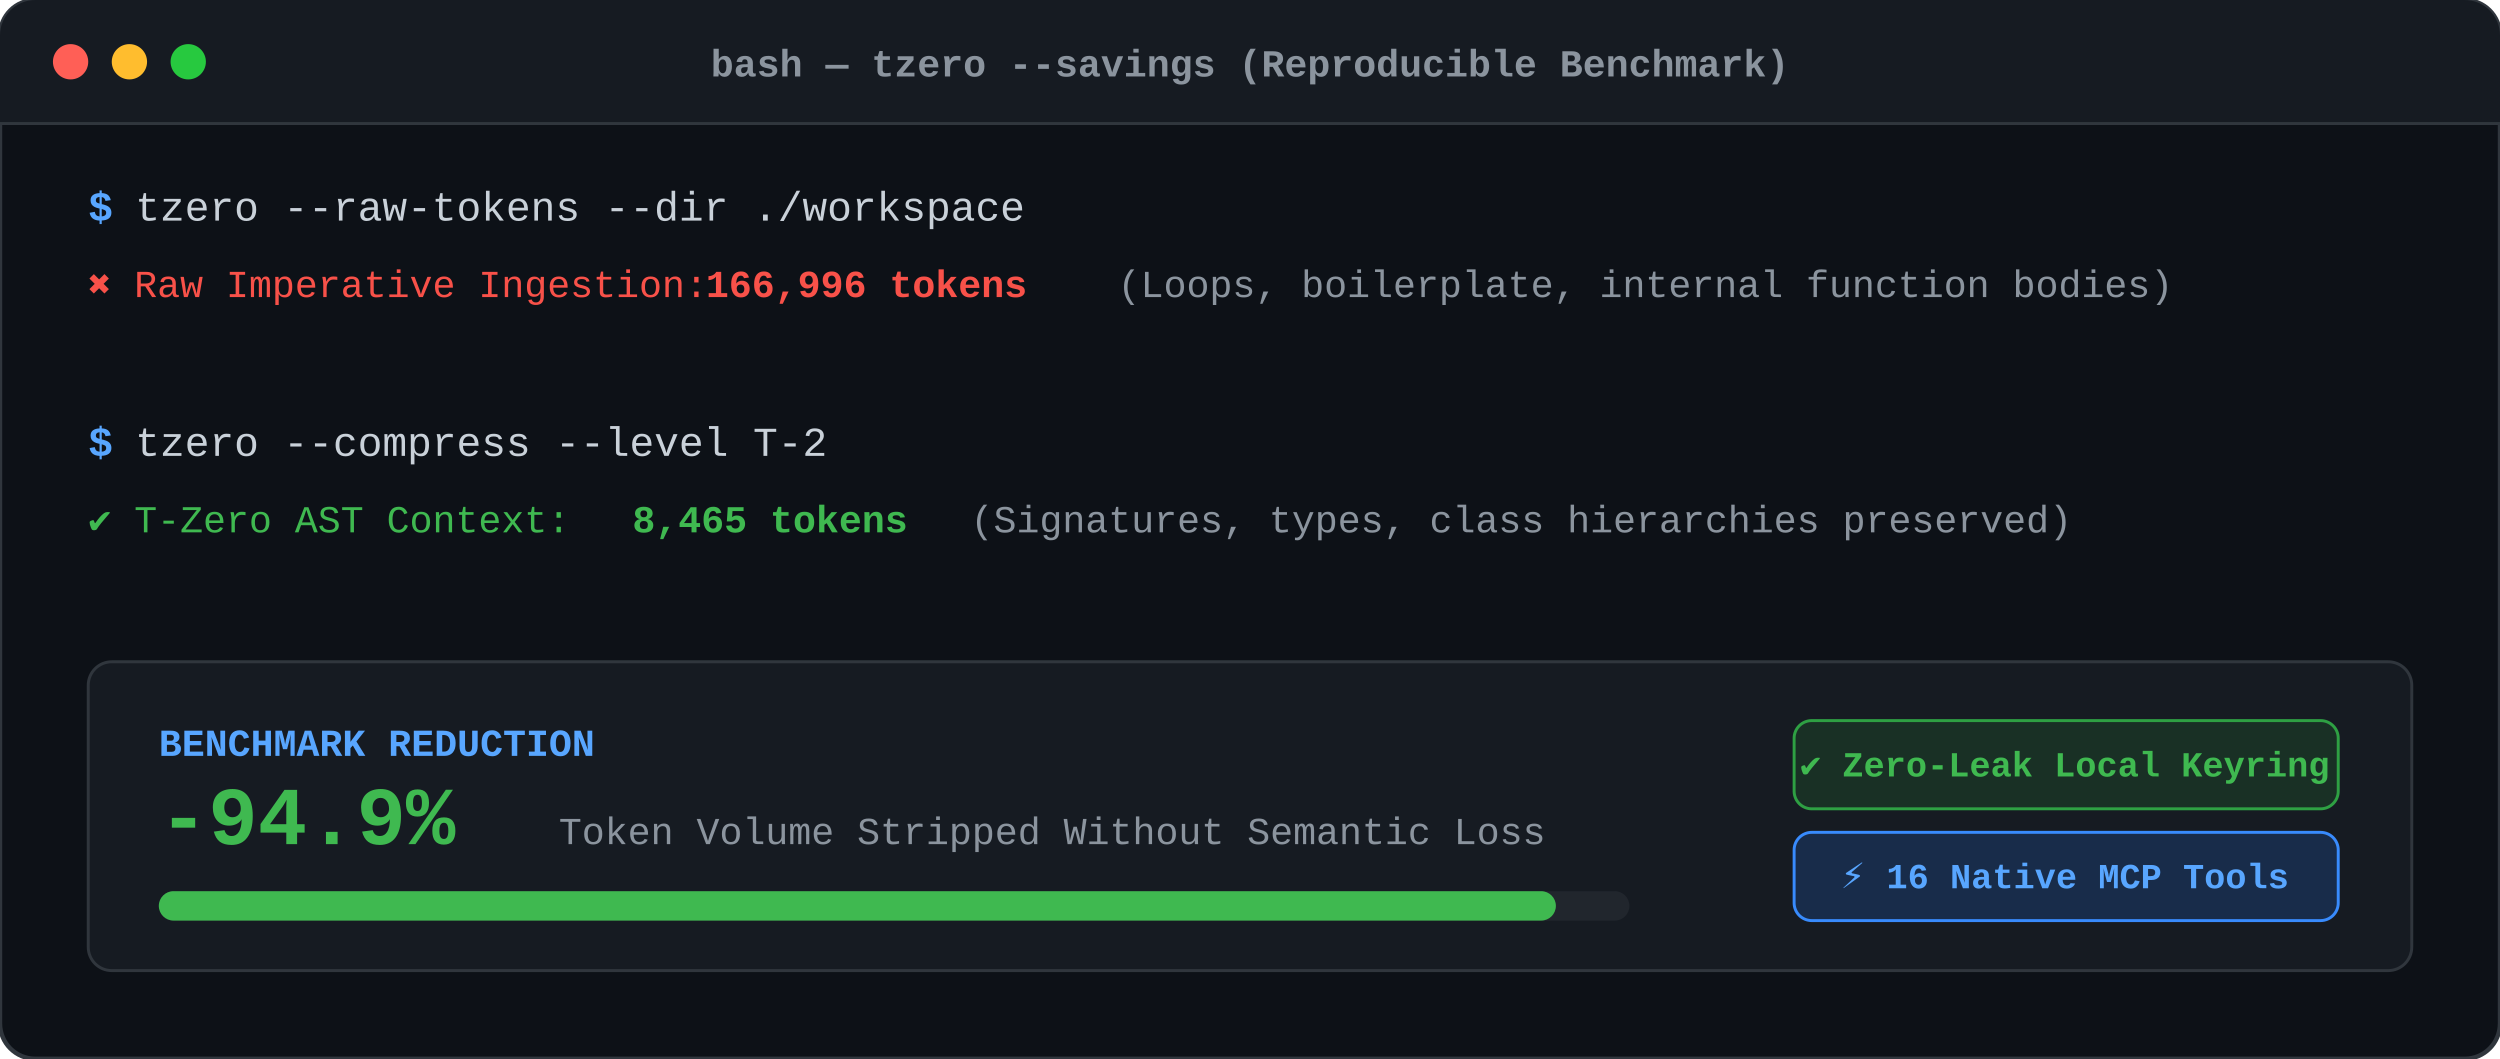
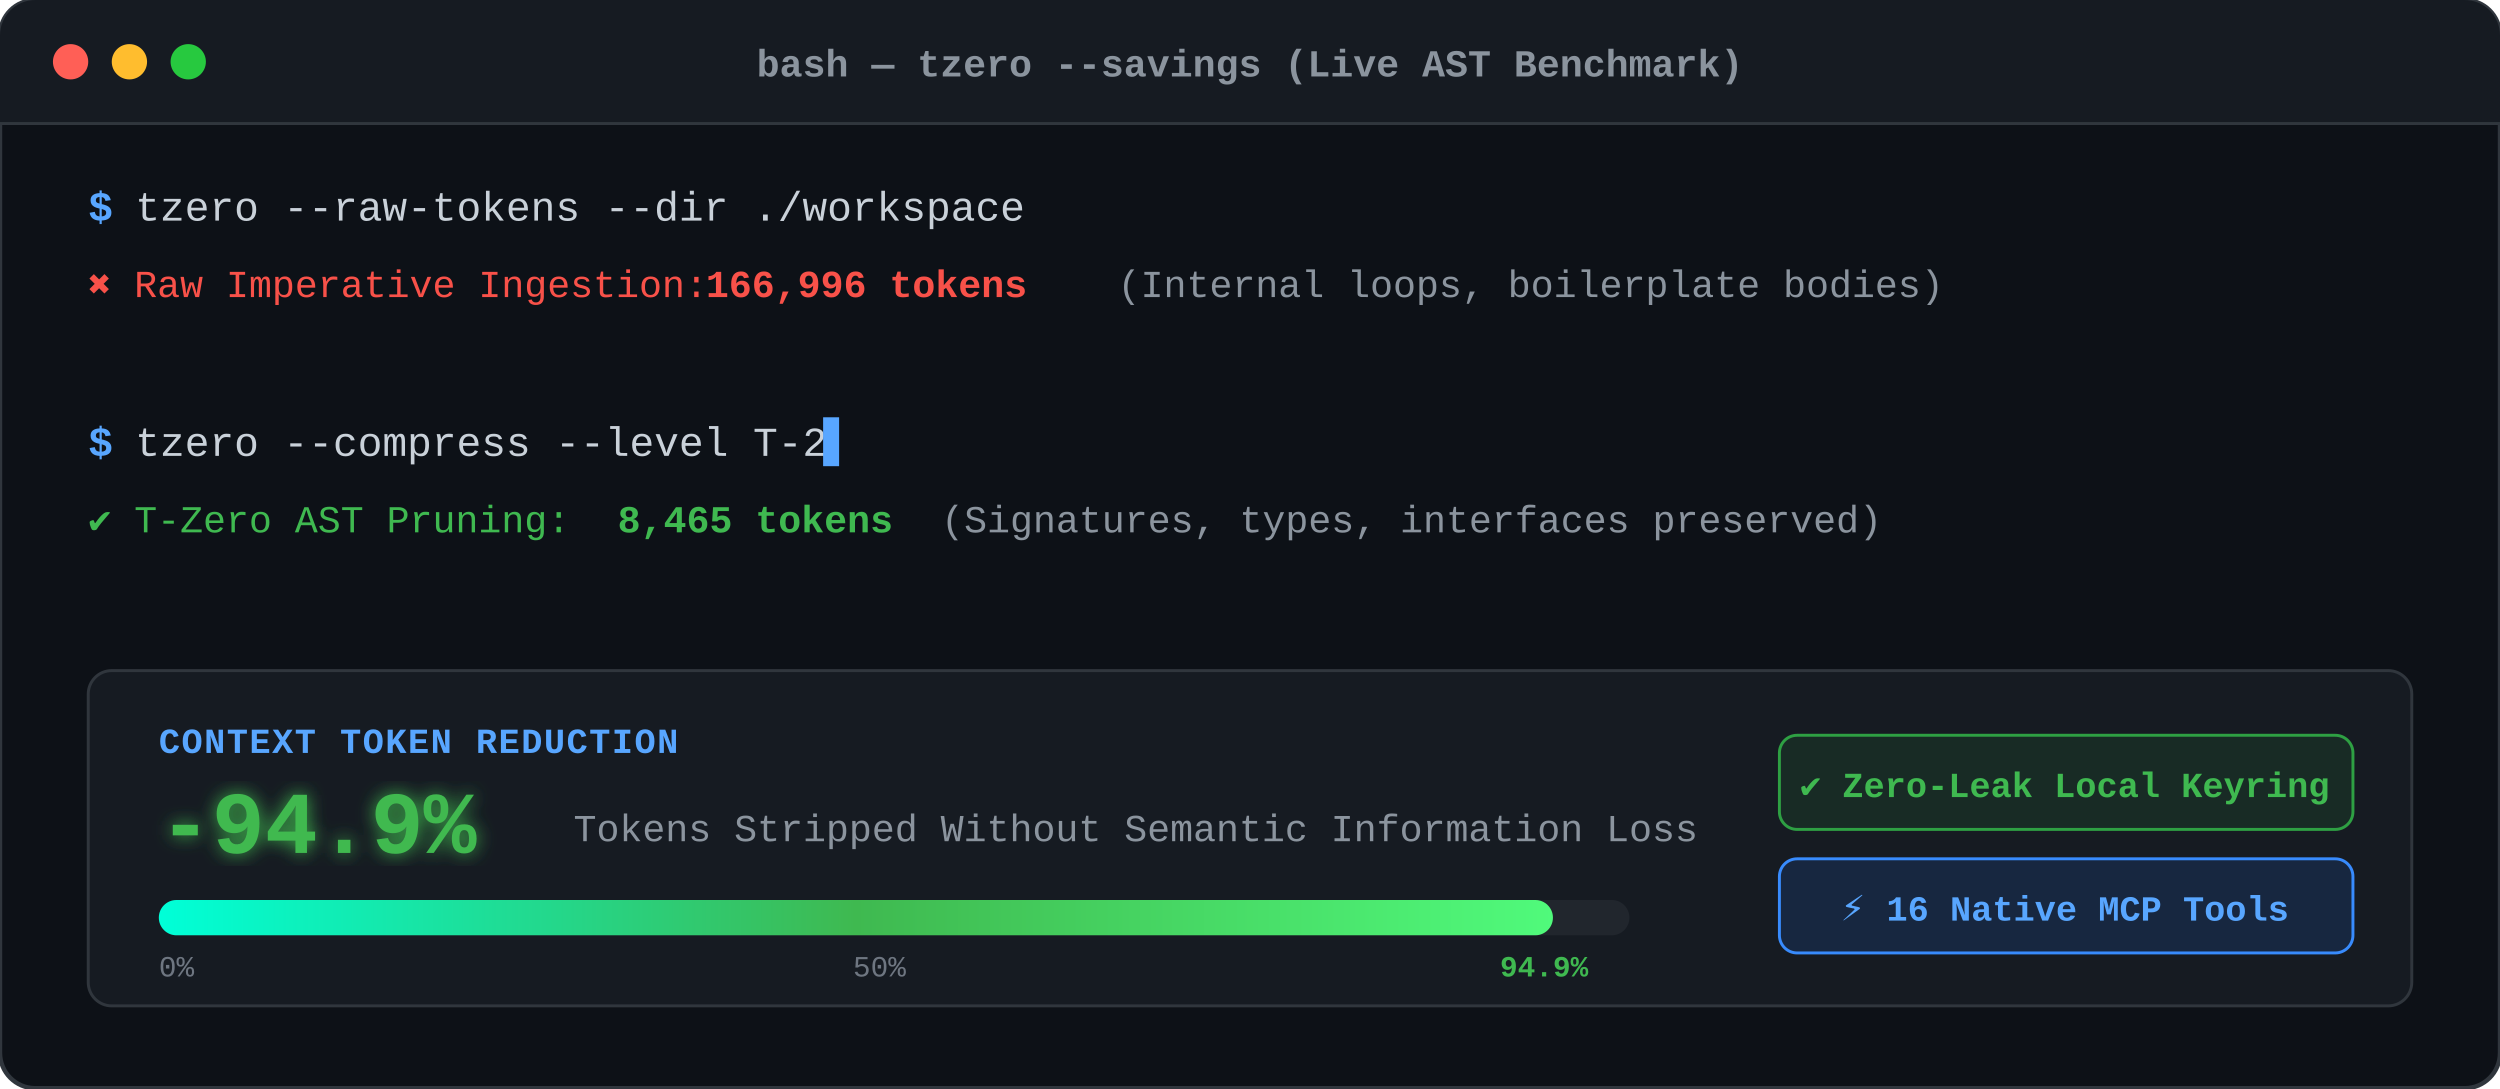
- <svg xmlns="http://www.w3.org/2000/svg" viewBox="0 0 850 360" width="100%" height="auto" style="border-radius: 12px; font-family: ui-monospace, SFMono-Regular, Menlo, Monaco, Consolas, 'Liberation Mono', 'Courier New', monospace;">
-   <rect width="850" height="360" rx="12" fill="#0d1117" stroke="#30363d" stroke-width="1.5" />
+ <svg xmlns="http://www.w3.org/2000/svg" viewBox="0 0 850 370" width="100%" height="auto" style="border-radius: 12px; font-family: ui-monospace, SFMono-Regular, Menlo, Monaco, Consolas, 'Liberation Mono', 'Courier New', monospace;">
+   <defs>
+     <linearGradient id="progressGrad" x1="0%" y1="0%" x2="100%" y2="0%">
+       <stop offset="0%" stop-color="#00ffd8" />
+       <stop offset="50%" stop-color="#3fb950" />
+       <stop offset="100%" stop-color="#50fa7b" />
+     </linearGradient>
+     <filter id="glow" x="-20%" y="-20%" width="140%" height="140%">
+       <feGaussianBlur stdDeviation="3" result="blur" />
+       <feMerge>
+         <feMergeNode in="blur" />
+         <feMergeNode in="SourceGraphic" />
+       </feMerge>
+     </filter>
+   </defs>
+   <style>
+     @keyframes progressAnim {
+       0% { width: 0px; }
+       20% { width: 0px; }
+       70% { width: 474px; }
+       92% { width: 474px; }
+       100% { width: 0px; }
+     }
+     @keyframes blink {
+       0%, 49% { opacity: 1; }
+       50%, 100% { opacity: 0; }
+     }
+     @keyframes fadeRaw {
+       0% { opacity: 0; }
+       10%, 90% { opacity: 1; }
+       100% { opacity: 0; }
+     }
+     @keyframes fadePruned {
+       0%, 25% { opacity: 0; }
+       35%, 90% { opacity: 1; }
+       100% { opacity: 0; }
+     }
+     @keyframes pulseBadge {
+       0%, 65% { opacity: 0.6; transform: scale(0.96); }
+       80%, 92% { opacity: 1; transform: scale(1.02); }
+       100% { opacity: 0.6; transform: scale(0.96); }
+     }
+     .progress-bar {
+       animation: progressAnim 7s cubic-bezier(0.4, 0, 0.2, 1) infinite;
+     }
+     .cursor-blink {
+       animation: blink 1s step-end infinite;
+     }
+     .raw-section {
+       animation: fadeRaw 7s ease-in-out infinite;
+     }
+     .pruned-section {
+       animation: fadePruned 7s ease-in-out infinite;
+     }
+     .reduction-glow {
+       animation: pulseBadge 7s ease-in-out infinite;
+       transform-origin: 65px 285px;
+     }
+   </style>
+   <rect width="850" height="370" rx="12" fill="#0d1117" stroke="#30363d" stroke-width="1.5" />
  <rect width="850" height="42" rx="12" fill="#161b22" />
  <rect y="30" width="850" height="12" fill="#161b22" />
  <line x1="0" y1="42" x2="850" y2="42" stroke="#30363d" stroke-width="1" />
  <circle cx="24" cy="21" r="6" fill="#ff5f56" />
  <circle cx="44" cy="21" r="6" fill="#ffbd2e" />
  <circle cx="64" cy="21" r="6" fill="#27c93f" />
-   <text x="425" y="26" fill="#8b949e" font-size="13" font-weight="600" text-anchor="middle">bash — tzero --savings (Reproducible Benchmark)</text>
-   <g transform="translate(30, 75)">
+   <text x="425" y="26" fill="#8b949e" font-size="13" font-weight="600" text-anchor="middle">bash — tzero --savings (Live AST Benchmark)</text>
+   <g transform="translate(30, 75)" class="raw-section">
    <text x="0" y="0" fill="#58a6ff" font-size="14" font-weight="bold">$</text>
    <text x="16" y="0" fill="#c9d1d9" font-size="14">tzero --raw-tokens --dir ./workspace</text>
    <text x="0" y="26" fill="#f85149" font-size="13">✖ Raw Imperative Ingestion:</text>
    <text x="210" y="26" fill="#f85149" font-size="13" font-weight="bold">166,996 tokens</text>
-     <text x="350" y="26" fill="#8b949e" font-size="13">(Loops, boilerplate, internal function bodies)</text>
+     <text x="350" y="26" fill="#8b949e" font-size="13">(Internal loops, boilerplate bodies)</text>
  </g>
-   <g transform="translate(30, 155)">
+   <g transform="translate(30, 155)" class="pruned-section">
    <text x="0" y="0" fill="#58a6ff" font-size="14" font-weight="bold">$</text>
    <text x="16" y="0" fill="#c9d1d9" font-size="14">tzero --compress --level T-2</text>
-     <text x="0" y="26" fill="#3fb950" font-size="13">✔ T-Zero AST Context:</text>
-     <text x="185" y="26" fill="#3fb950" font-size="13" font-weight="bold">8,465 tokens</text>
-     <text x="300" y="26" fill="#8b949e" font-size="13">(Signatures, types, class hierarchies preserved)</text>
+     <text x="250" y="0" fill="#58a6ff" font-size="14" class="cursor-blink">▋</text>
+     <text x="0" y="26" fill="#3fb950" font-size="13">✔ T-Zero AST Pruning:</text>
+     <text x="180" y="26" fill="#3fb950" font-size="13" font-weight="bold">8,465 tokens</text>
+     <text x="290" y="26" fill="#8b949e" font-size="13">(Signatures, types, interfaces preserved)</text>
  </g>
-   <g transform="translate(30, 225)">
-     <rect width="790" height="105" rx="8" fill="#161b22" stroke="#30363d" stroke-width="1" />
-     <text x="24" y="32" fill="#58a6ff" font-size="13" font-weight="bold">BENCHMARK REDUCTION</text>
-     <text x="24" y="62" fill="#3fb950" font-size="28" font-weight="bold">-94.9%</text>
-     <text x="160" y="62" fill="#8b949e" font-size="13">Token Volume Stripped Without Semantic Loss</text>
-     <rect x="24" y="78" width="500" height="10" rx="5" fill="#21262d" />
-     <rect x="24" y="78" width="475" height="10" rx="5" fill="#3fb950" />
-     <rect x="580" y="20" width="185" height="30" rx="6" fill="#238636" fill-opacity="0.2" stroke="#2ea043" stroke-width="1" />
-     <text x="672" y="39" fill="#3fb950" font-size="12" font-weight="bold" text-anchor="middle">✔ Zero-Leak Local Keyring</text>
-     <rect x="580" y="58" width="185" height="30" rx="6" fill="#1f6feb" fill-opacity="0.2" stroke="#388bfd" stroke-width="1" />
-     <text x="672" y="77" fill="#58a6ff" font-size="12" font-weight="bold" text-anchor="middle">⚡ 16 Native MCP Tools</text>
+   <g transform="translate(30, 228)">
+     <rect width="790" height="114" rx="8" fill="#161b22" stroke="#30363d" stroke-width="1" />
+     <text x="24" y="28" fill="#58a6ff" font-size="12" font-weight="bold" letter-spacing="0.5">CONTEXT TOKEN REDUCTION</text>
+     <g class="reduction-glow">
+       <text x="24" y="62" fill="#3fb950" font-size="30" font-weight="bold" filter="url(#glow)">-94.9%</text>
+     </g>
+     <text x="165" y="58" fill="#8b949e" font-size="13">Tokens Stripped Without Semantic Information Loss</text>
+     <rect x="24" y="78" width="500" height="12" rx="6" fill="#21262d" />
+     <rect x="24" y="78" width="474" height="12" rx="6" fill="url(#progressGrad)" class="progress-bar">
+       <animate attributeName="width" values="0; 0; 474; 474; 0" keyTimes="0; 0.2; 0.7; 0.92; 1" dur="7s" repeatCount="indefinite" />
+     </rect>
+     <text x="24" y="104" fill="#6e7681" font-size="10">0%</text>
+     <text x="260" y="104" fill="#6e7681" font-size="10">50%</text>
+     <text x="480" y="104" fill="#3fb950" font-size="10" font-weight="bold">94.9%</text>
+     <rect x="575" y="22" width="195" height="32" rx="6" fill="#238636" fill-opacity="0.15" stroke="#2ea043" stroke-width="1" />
+     <text x="672" y="43" fill="#3fb950" font-size="12" font-weight="bold" text-anchor="middle">✔ Zero-Leak Local Keyring</text>
+     <rect x="575" y="64" width="195" height="32" rx="6" fill="#1f6feb" fill-opacity="0.15" stroke="#388bfd" stroke-width="1" />
+     <text x="672" y="85" fill="#58a6ff" font-size="12" font-weight="bold" text-anchor="middle">⚡ 16 Native MCP Tools</text>
  </g>
</svg>
